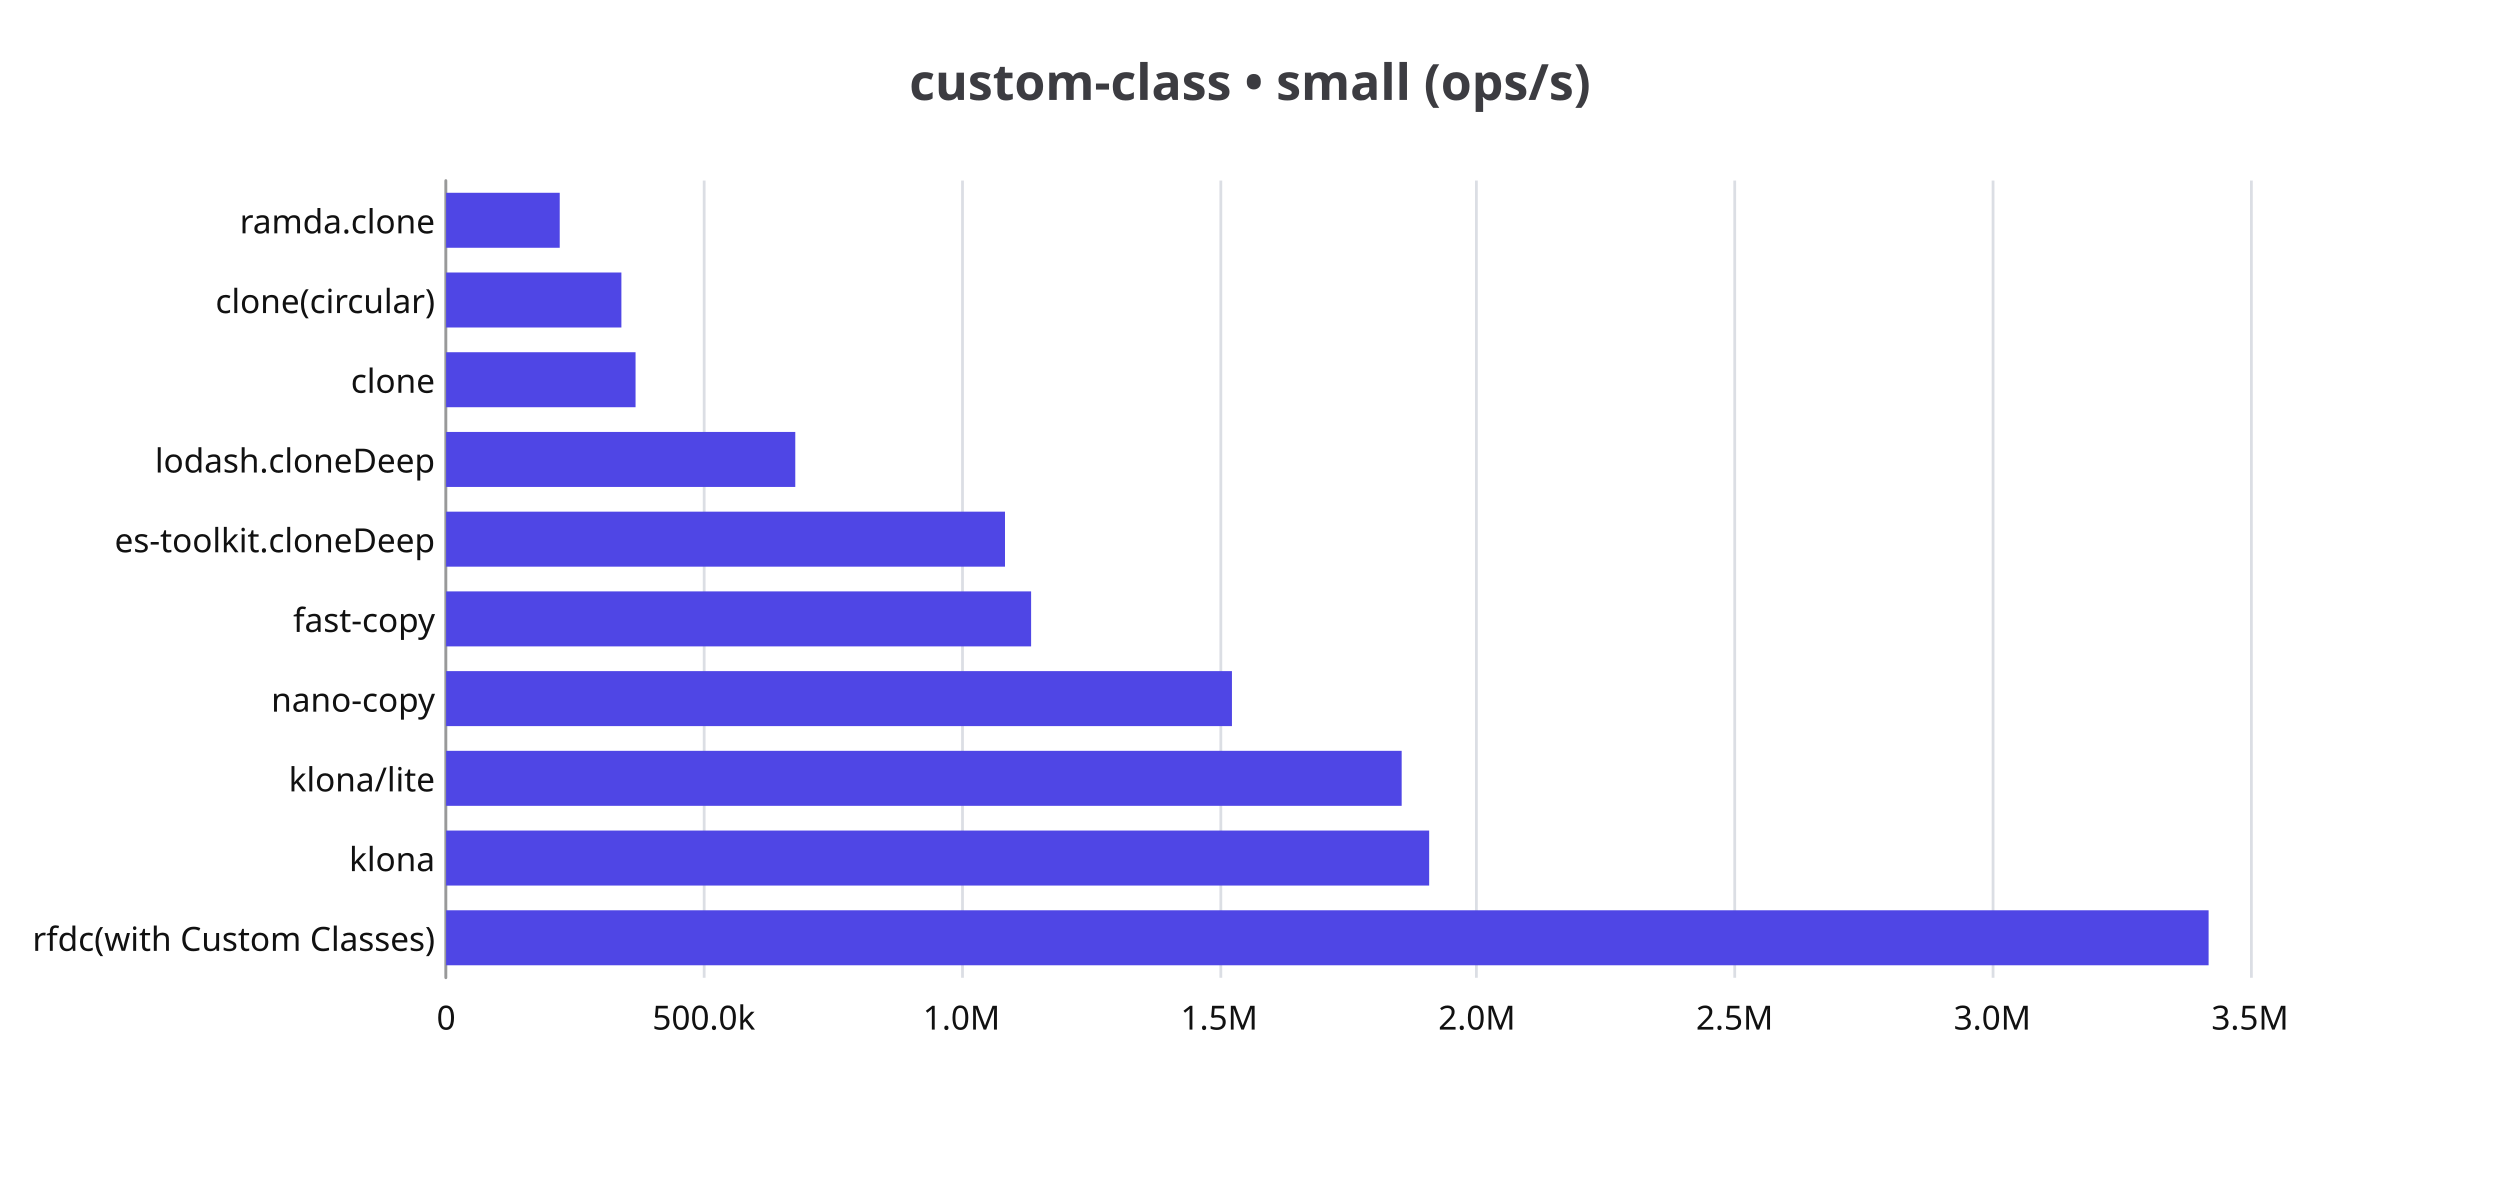
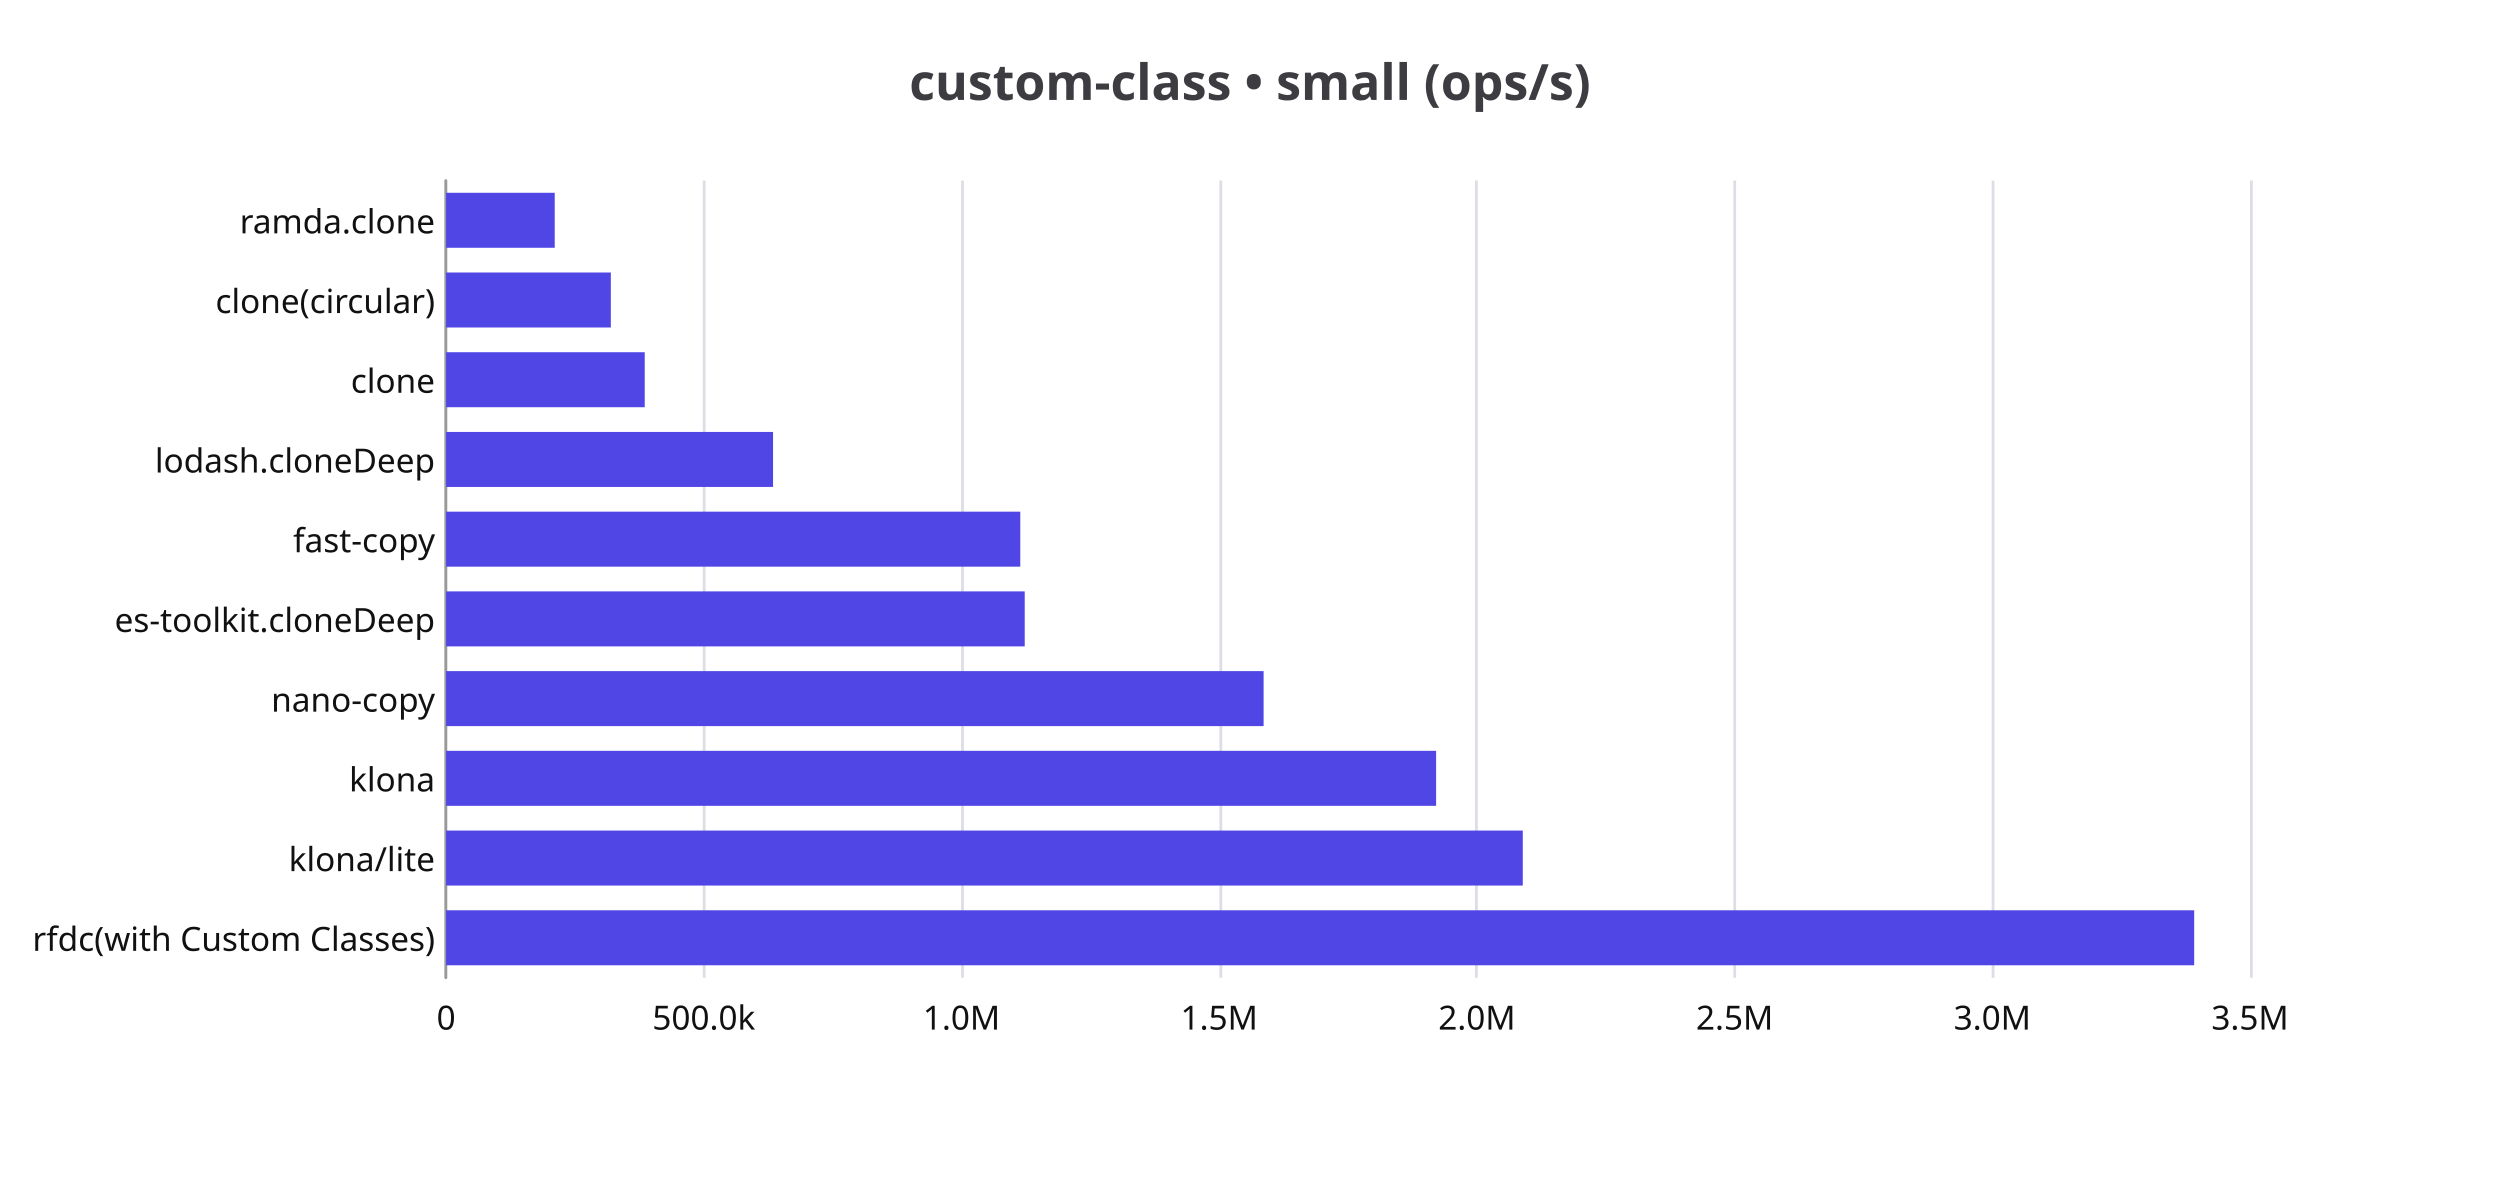
<svg xmlns="http://www.w3.org/2000/svg" width="900" height="432" version="1.1" baseProfile="full" viewBox="0 0 900 432">
  <rect width="900" height="432" x="0" y="0" fill="#ffffff" />
  <path d="M160.5 65L160.5 352" fill="none" pointer-events="visible" stroke="#dbdee4" class="zr8-cls-16" />
  <path d="M253.5 65L253.5 352" fill="none" pointer-events="visible" stroke="#dbdee4" class="zr8-cls-16" />
  <path d="M346.5 65L346.5 352" fill="none" pointer-events="visible" stroke="#dbdee4" class="zr8-cls-16" />
  <path d="M439.5 65L439.5 352" fill="none" pointer-events="visible" stroke="#dbdee4" class="zr8-cls-16" />
  <path d="M531.5 65L531.5 352" fill="none" pointer-events="visible" stroke="#dbdee4" class="zr8-cls-16" />
  <path d="M624.5 65L624.5 352" fill="none" pointer-events="visible" stroke="#dbdee4" class="zr8-cls-16" />
  <path d="M717.5 65L717.5 352" fill="none" pointer-events="visible" stroke="#dbdee4" class="zr8-cls-16" />
  <path d="M810.5 65L810.5 352" fill="none" pointer-events="visible" stroke="#dbdee4" class="zr8-cls-16" />
  <path d="M160.5 352L160.5 65" fill="none" pointer-events="visible" stroke="#999" stroke-linecap="round" class="zr8-cls-16" />
  <text dominant-baseline="central" text-anchor="end" style="font-size:12px;font-family:Microsoft YaHei;" xml:space="preserve" transform="translate(156.6 337.65)" fill="#111">    rfdc(with Custom Classes)</text>
-   <text dominant-baseline="central" text-anchor="end" style="font-size:12px;font-family:Microsoft YaHei;" xml:space="preserve" transform="translate(156.6 308.95)" fill="#111">    klona</text>
-   <text dominant-baseline="central" text-anchor="end" style="font-size:12px;font-family:Microsoft YaHei;" xml:space="preserve" transform="translate(156.6 280.25)" fill="#111">    klona/lite</text>
+   <text dominant-baseline="central" text-anchor="end" style="font-size:12px;font-family:Microsoft YaHei;" xml:space="preserve" transform="translate(156.6 308.95)" fill="#111">    klona/lite</text>
+   <text dominant-baseline="central" text-anchor="end" style="font-size:12px;font-family:Microsoft YaHei;" xml:space="preserve" transform="translate(156.6 280.25)" fill="#111">    klona</text>
  <text dominant-baseline="central" text-anchor="end" style="font-size:12px;font-family:Microsoft YaHei;" xml:space="preserve" transform="translate(156.6 251.55)" fill="#111">    nano-copy</text>
-   <text dominant-baseline="central" text-anchor="end" style="font-size:12px;font-family:Microsoft YaHei;" xml:space="preserve" transform="translate(156.6 222.85)" fill="#111">    fast-copy</text>
-   <text dominant-baseline="central" text-anchor="end" style="font-size:12px;font-family:Microsoft YaHei;" xml:space="preserve" transform="translate(156.6 194.15)" fill="#111">    es-toolkit.cloneDeep</text>
+   <text dominant-baseline="central" text-anchor="end" style="font-size:12px;font-family:Microsoft YaHei;" xml:space="preserve" transform="translate(156.6 222.85)" fill="#111">    es-toolkit.cloneDeep</text>
+   <text dominant-baseline="central" text-anchor="end" style="font-size:12px;font-family:Microsoft YaHei;" xml:space="preserve" transform="translate(156.6 194.15)" fill="#111">    fast-copy</text>
  <text dominant-baseline="central" text-anchor="end" style="font-size:12px;font-family:Microsoft YaHei;" xml:space="preserve" transform="translate(156.6 165.45)" fill="#111">    lodash.cloneDeep</text>
  <text dominant-baseline="central" text-anchor="end" style="font-size:12px;font-family:Microsoft YaHei;" xml:space="preserve" transform="translate(156.6 136.75)" fill="#111">    clone</text>
  <text dominant-baseline="central" text-anchor="end" style="font-size:12px;font-family:Microsoft YaHei;" xml:space="preserve" transform="translate(156.6 108.05)" fill="#111">    clone(circular)</text>
  <text dominant-baseline="central" text-anchor="end" style="font-size:12px;font-family:Microsoft YaHei;" xml:space="preserve" transform="translate(156.6 79.35)" fill="#111">    ramda.clone</text>
  <text dominant-baseline="central" text-anchor="middle" style="font-size:12px;font-family:Microsoft YaHei;" y="6" transform="translate(160.6 360)" fill="#111">0</text>
  <text dominant-baseline="central" text-anchor="middle" style="font-size:12px;font-family:Microsoft YaHei;" y="6" transform="translate(253.3714 360)" fill="#111">500.0k</text>
  <text dominant-baseline="central" text-anchor="middle" style="font-size:12px;font-family:Microsoft YaHei;" y="6" transform="translate(346.1429 360)" fill="#111">1.0M</text>
  <text dominant-baseline="central" text-anchor="middle" style="font-size:12px;font-family:Microsoft YaHei;" y="6" transform="translate(438.9143 360)" fill="#111">1.5M</text>
  <text dominant-baseline="central" text-anchor="middle" style="font-size:12px;font-family:Microsoft YaHei;" y="6" transform="translate(531.6857 360)" fill="#111">2.0M</text>
  <text dominant-baseline="central" text-anchor="middle" style="font-size:12px;font-family:Microsoft YaHei;" y="6" transform="translate(624.4571 360)" fill="#111">2.5M</text>
  <text dominant-baseline="central" text-anchor="middle" style="font-size:12px;font-family:Microsoft YaHei;" y="6" transform="translate(717.2286 360)" fill="#111">3.0M</text>
  <text dominant-baseline="central" text-anchor="middle" style="font-size:12px;font-family:Microsoft YaHei;" y="6" transform="translate(810 360)" fill="#111">3.5M</text>
-   <path d="M160.6 327.7l634.5 0l0 19.8l-634.5 0Z" fill="#4F46E5" ecmeta_series_index="0" ecmeta_data_index="0" ecmeta_ssr_type="chart" class="zr8-cls-17" />
-   <path d="M160.6 299l353.9 0l0 19.8l-353.9 0Z" fill="#4F46E5" ecmeta_series_index="0" ecmeta_data_index="1" ecmeta_ssr_type="chart" class="zr8-cls-17" />
-   <path d="M160.6 270.3l344 0l0 19.8l-344 0Z" fill="#4F46E5" ecmeta_series_index="0" ecmeta_data_index="2" ecmeta_ssr_type="chart" class="zr8-cls-17" />
-   <path d="M160.6 241.6l282.9 0l0 19.8l-282.9 0Z" fill="#4F46E5" ecmeta_series_index="0" ecmeta_data_index="3" ecmeta_ssr_type="chart" class="zr8-cls-17" />
-   <path d="M160.6 212.9l210.6 0l0 19.8l-210.6 0Z" fill="#4F46E5" ecmeta_series_index="0" ecmeta_data_index="4" ecmeta_ssr_type="chart" class="zr8-cls-17" />
-   <path d="M160.6 184.2l201.2 0l0 19.8l-201.2 0Z" fill="#4F46E5" ecmeta_series_index="0" ecmeta_data_index="5" ecmeta_ssr_type="chart" class="zr8-cls-17" />
-   <path d="M160.6 155.5l125.7 0l0 19.8l-125.7 0Z" fill="#4F46E5" ecmeta_series_index="0" ecmeta_data_index="6" ecmeta_ssr_type="chart" class="zr8-cls-17" />
-   <path d="M160.6 126.8l68.2 0l0 19.8l-68.2 0Z" fill="#4F46E5" ecmeta_series_index="0" ecmeta_data_index="7" ecmeta_ssr_type="chart" class="zr8-cls-17" />
-   <path d="M160.6 98.1l63.1 0l0 19.8l-63.1 0Z" fill="#4F46E5" ecmeta_series_index="0" ecmeta_data_index="8" ecmeta_ssr_type="chart" class="zr8-cls-17" />
-   <path d="M160.6 69.4l40.9 0l0 19.8l-40.9 0Z" fill="#4F46E5" ecmeta_series_index="0" ecmeta_data_index="9" ecmeta_ssr_type="chart" class="zr8-cls-17" />
+   <path d="M160.6 327.7l629.3 0l0 19.8l-629.3 0Z" fill="#4F46E5" ecmeta_series_index="0" ecmeta_data_index="0" ecmeta_ssr_type="chart" class="zr8-cls-17" />
+   <path d="M160.6 299l387.6 0l0 19.8l-387.6 0Z" fill="#4F46E5" ecmeta_series_index="0" ecmeta_data_index="1" ecmeta_ssr_type="chart" class="zr8-cls-17" />
+   <path d="M160.6 270.3l356.4 0l0 19.8l-356.4 0Z" fill="#4F46E5" ecmeta_series_index="0" ecmeta_data_index="2" ecmeta_ssr_type="chart" class="zr8-cls-17" />
+   <path d="M160.6 241.6l294.3 0l0 19.8l-294.3 0Z" fill="#4F46E5" ecmeta_series_index="0" ecmeta_data_index="3" ecmeta_ssr_type="chart" class="zr8-cls-17" />
+   <path d="M160.6 212.9l208.3 0l0 19.8l-208.3 0Z" fill="#4F46E5" ecmeta_series_index="0" ecmeta_data_index="4" ecmeta_ssr_type="chart" class="zr8-cls-17" />
+   <path d="M160.6 184.2l206.7 0l0 19.8l-206.7 0Z" fill="#4F46E5" ecmeta_series_index="0" ecmeta_data_index="5" ecmeta_ssr_type="chart" class="zr8-cls-17" />
+   <path d="M160.6 155.5l117.7 0l0 19.8l-117.7 0Z" fill="#4F46E5" ecmeta_series_index="0" ecmeta_data_index="6" ecmeta_ssr_type="chart" class="zr8-cls-17" />
+   <path d="M160.6 126.8l71.5 0l0 19.8l-71.5 0Z" fill="#4F46E5" ecmeta_series_index="0" ecmeta_data_index="7" ecmeta_ssr_type="chart" class="zr8-cls-17" />
+   <path d="M160.6 98.1l59.3 0l0 19.8l-59.3 0Z" fill="#4F46E5" ecmeta_series_index="0" ecmeta_data_index="8" ecmeta_ssr_type="chart" class="zr8-cls-17" />
+   <path d="M160.6 69.4l39.1 0l0 19.8l-39.1 0Z" fill="#4F46E5" ecmeta_series_index="0" ecmeta_data_index="9" ecmeta_ssr_type="chart" class="zr8-cls-17" />
  <path d="M-122.6 -5l245.3 0l0 28l-245.3 0Z" transform="translate(450 20)" fill="rgb(0,0,0)" fill-opacity="0" stroke="#3c3c41" stroke-width="0" class="zr8-cls-16" />
  <text dominant-baseline="central" text-anchor="middle" style="font-size:18px;font-family:Microsoft YaHei;font-weight:bold;" xml:space="preserve" y="9" transform="translate(450 20)" fill="#3c3c41">custom-class • small (ops/s)</text>
  <style>
.zr8-cls-16:hover {
pointer-events:none;
}
.zr8-cls-17:hover {
cursor:pointer;
fill:rgba(86,77,251,1);
}



</style>
</svg>
